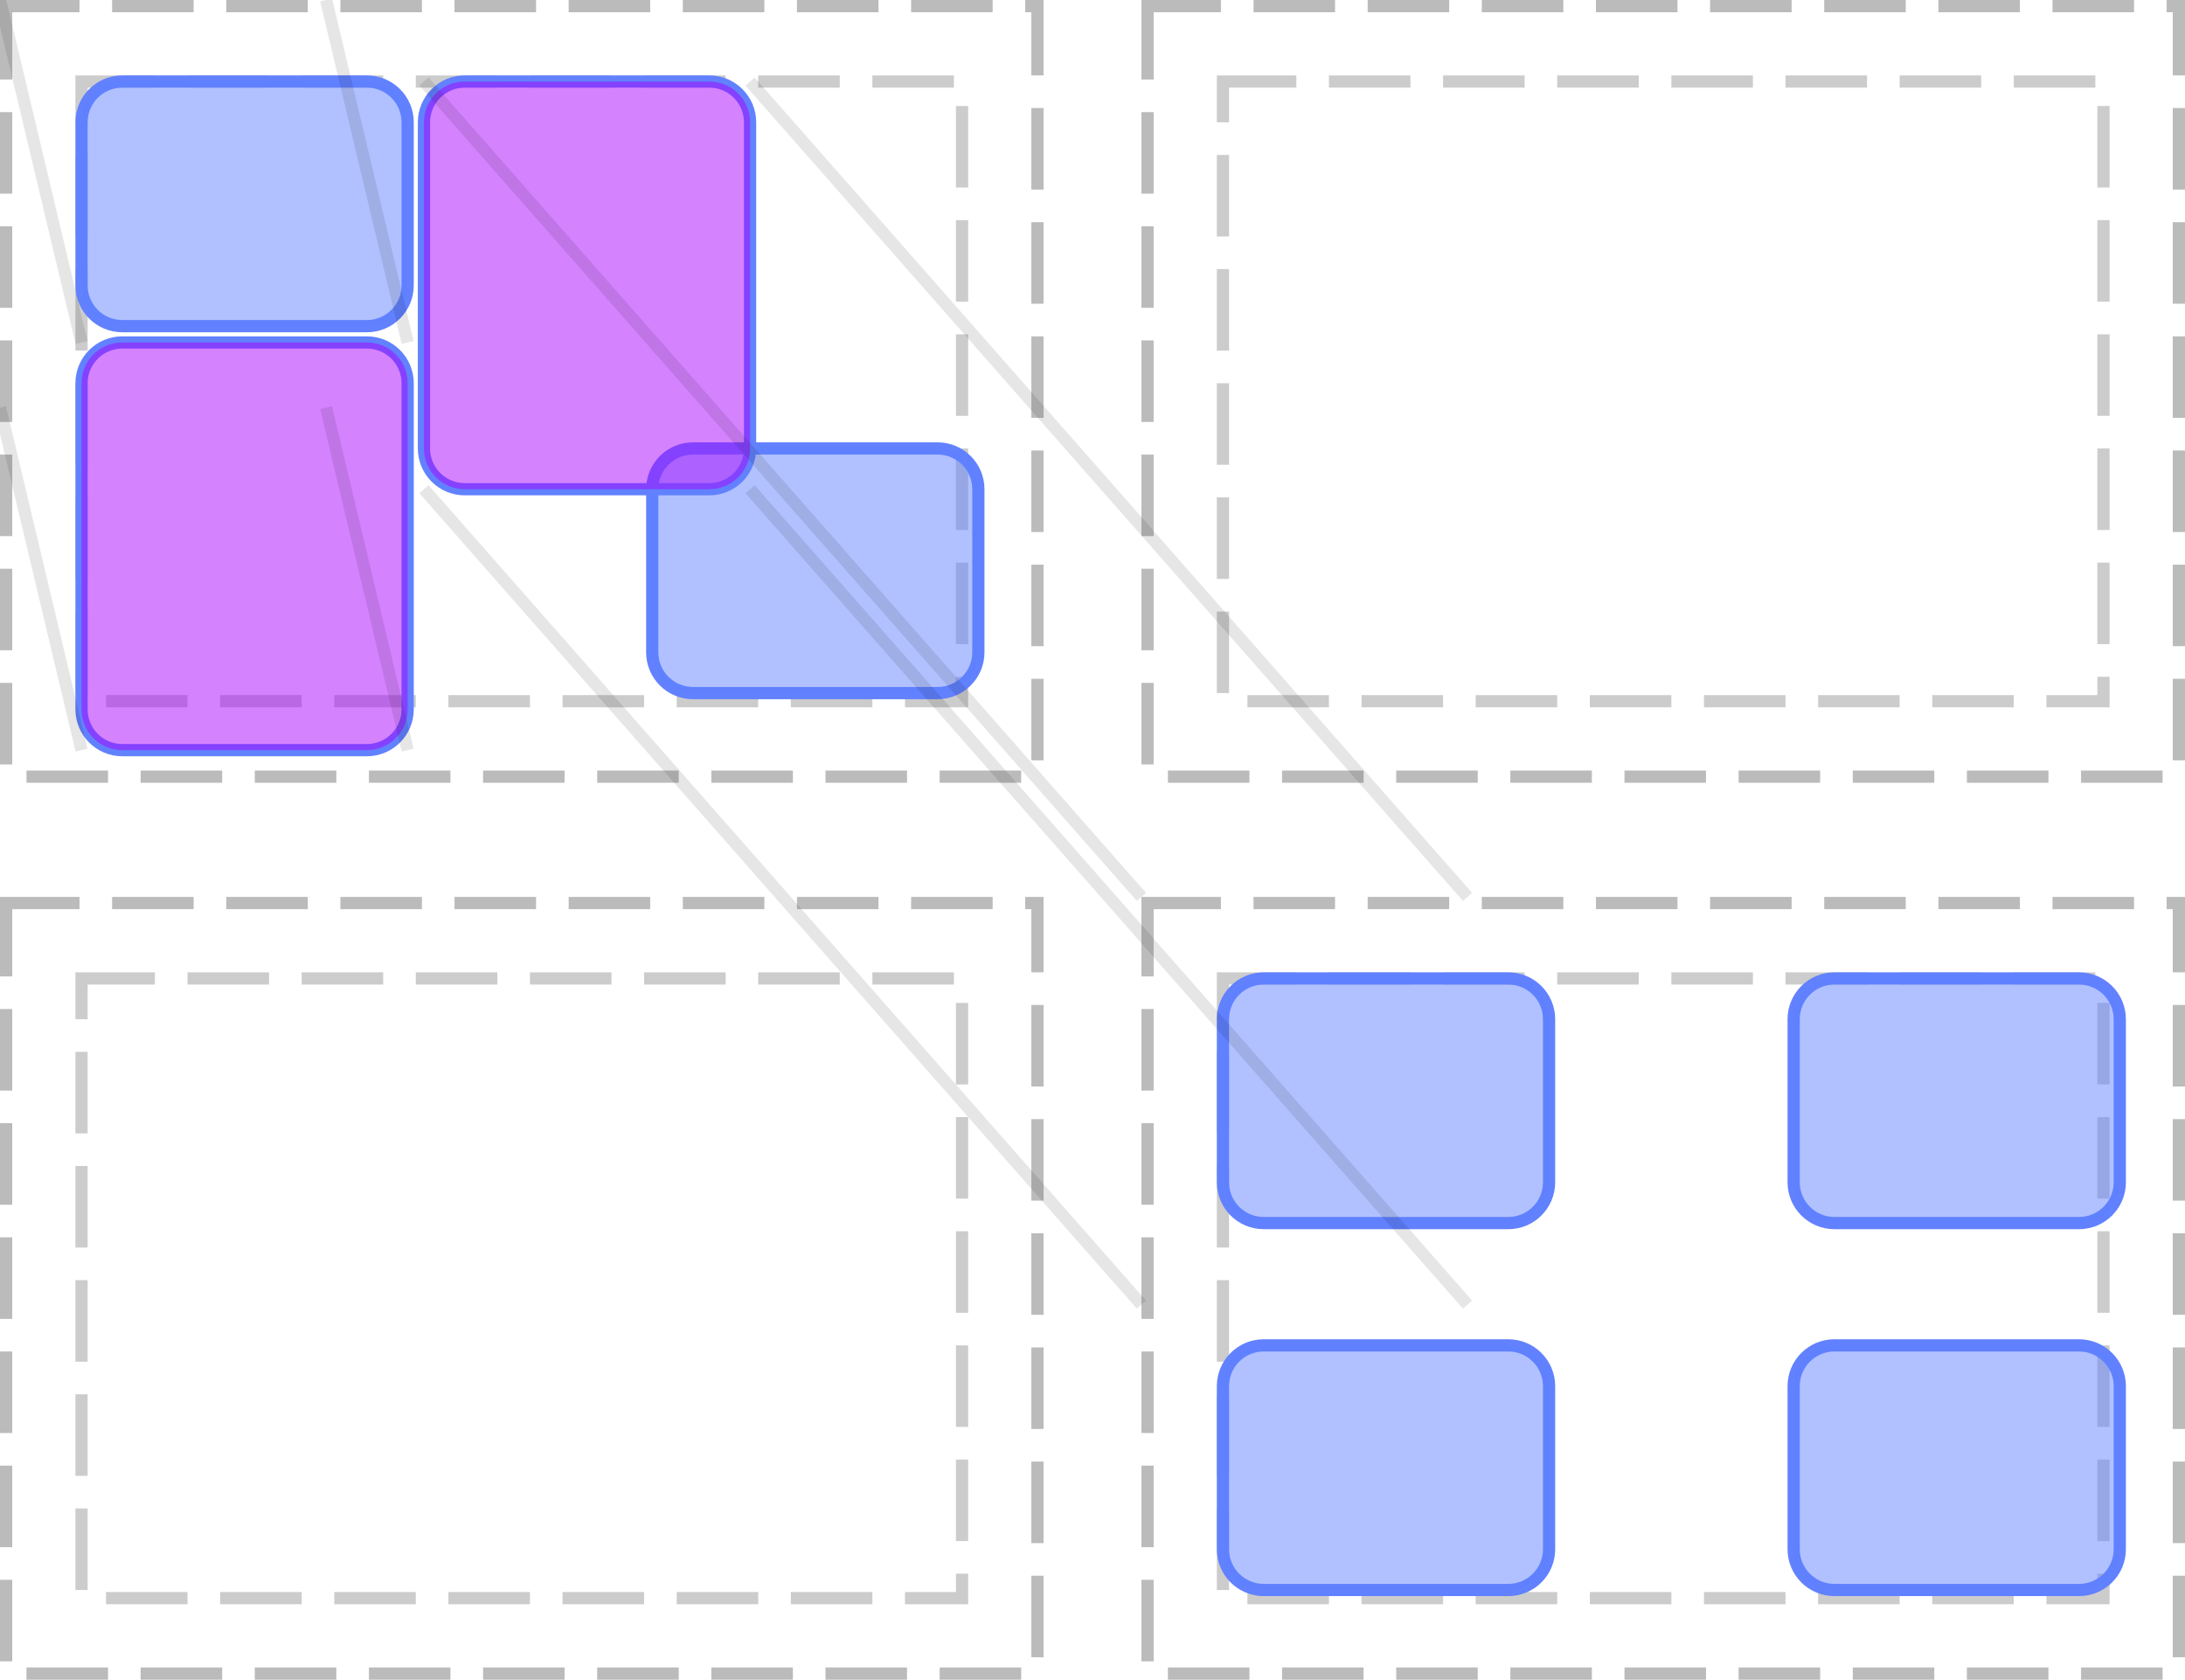
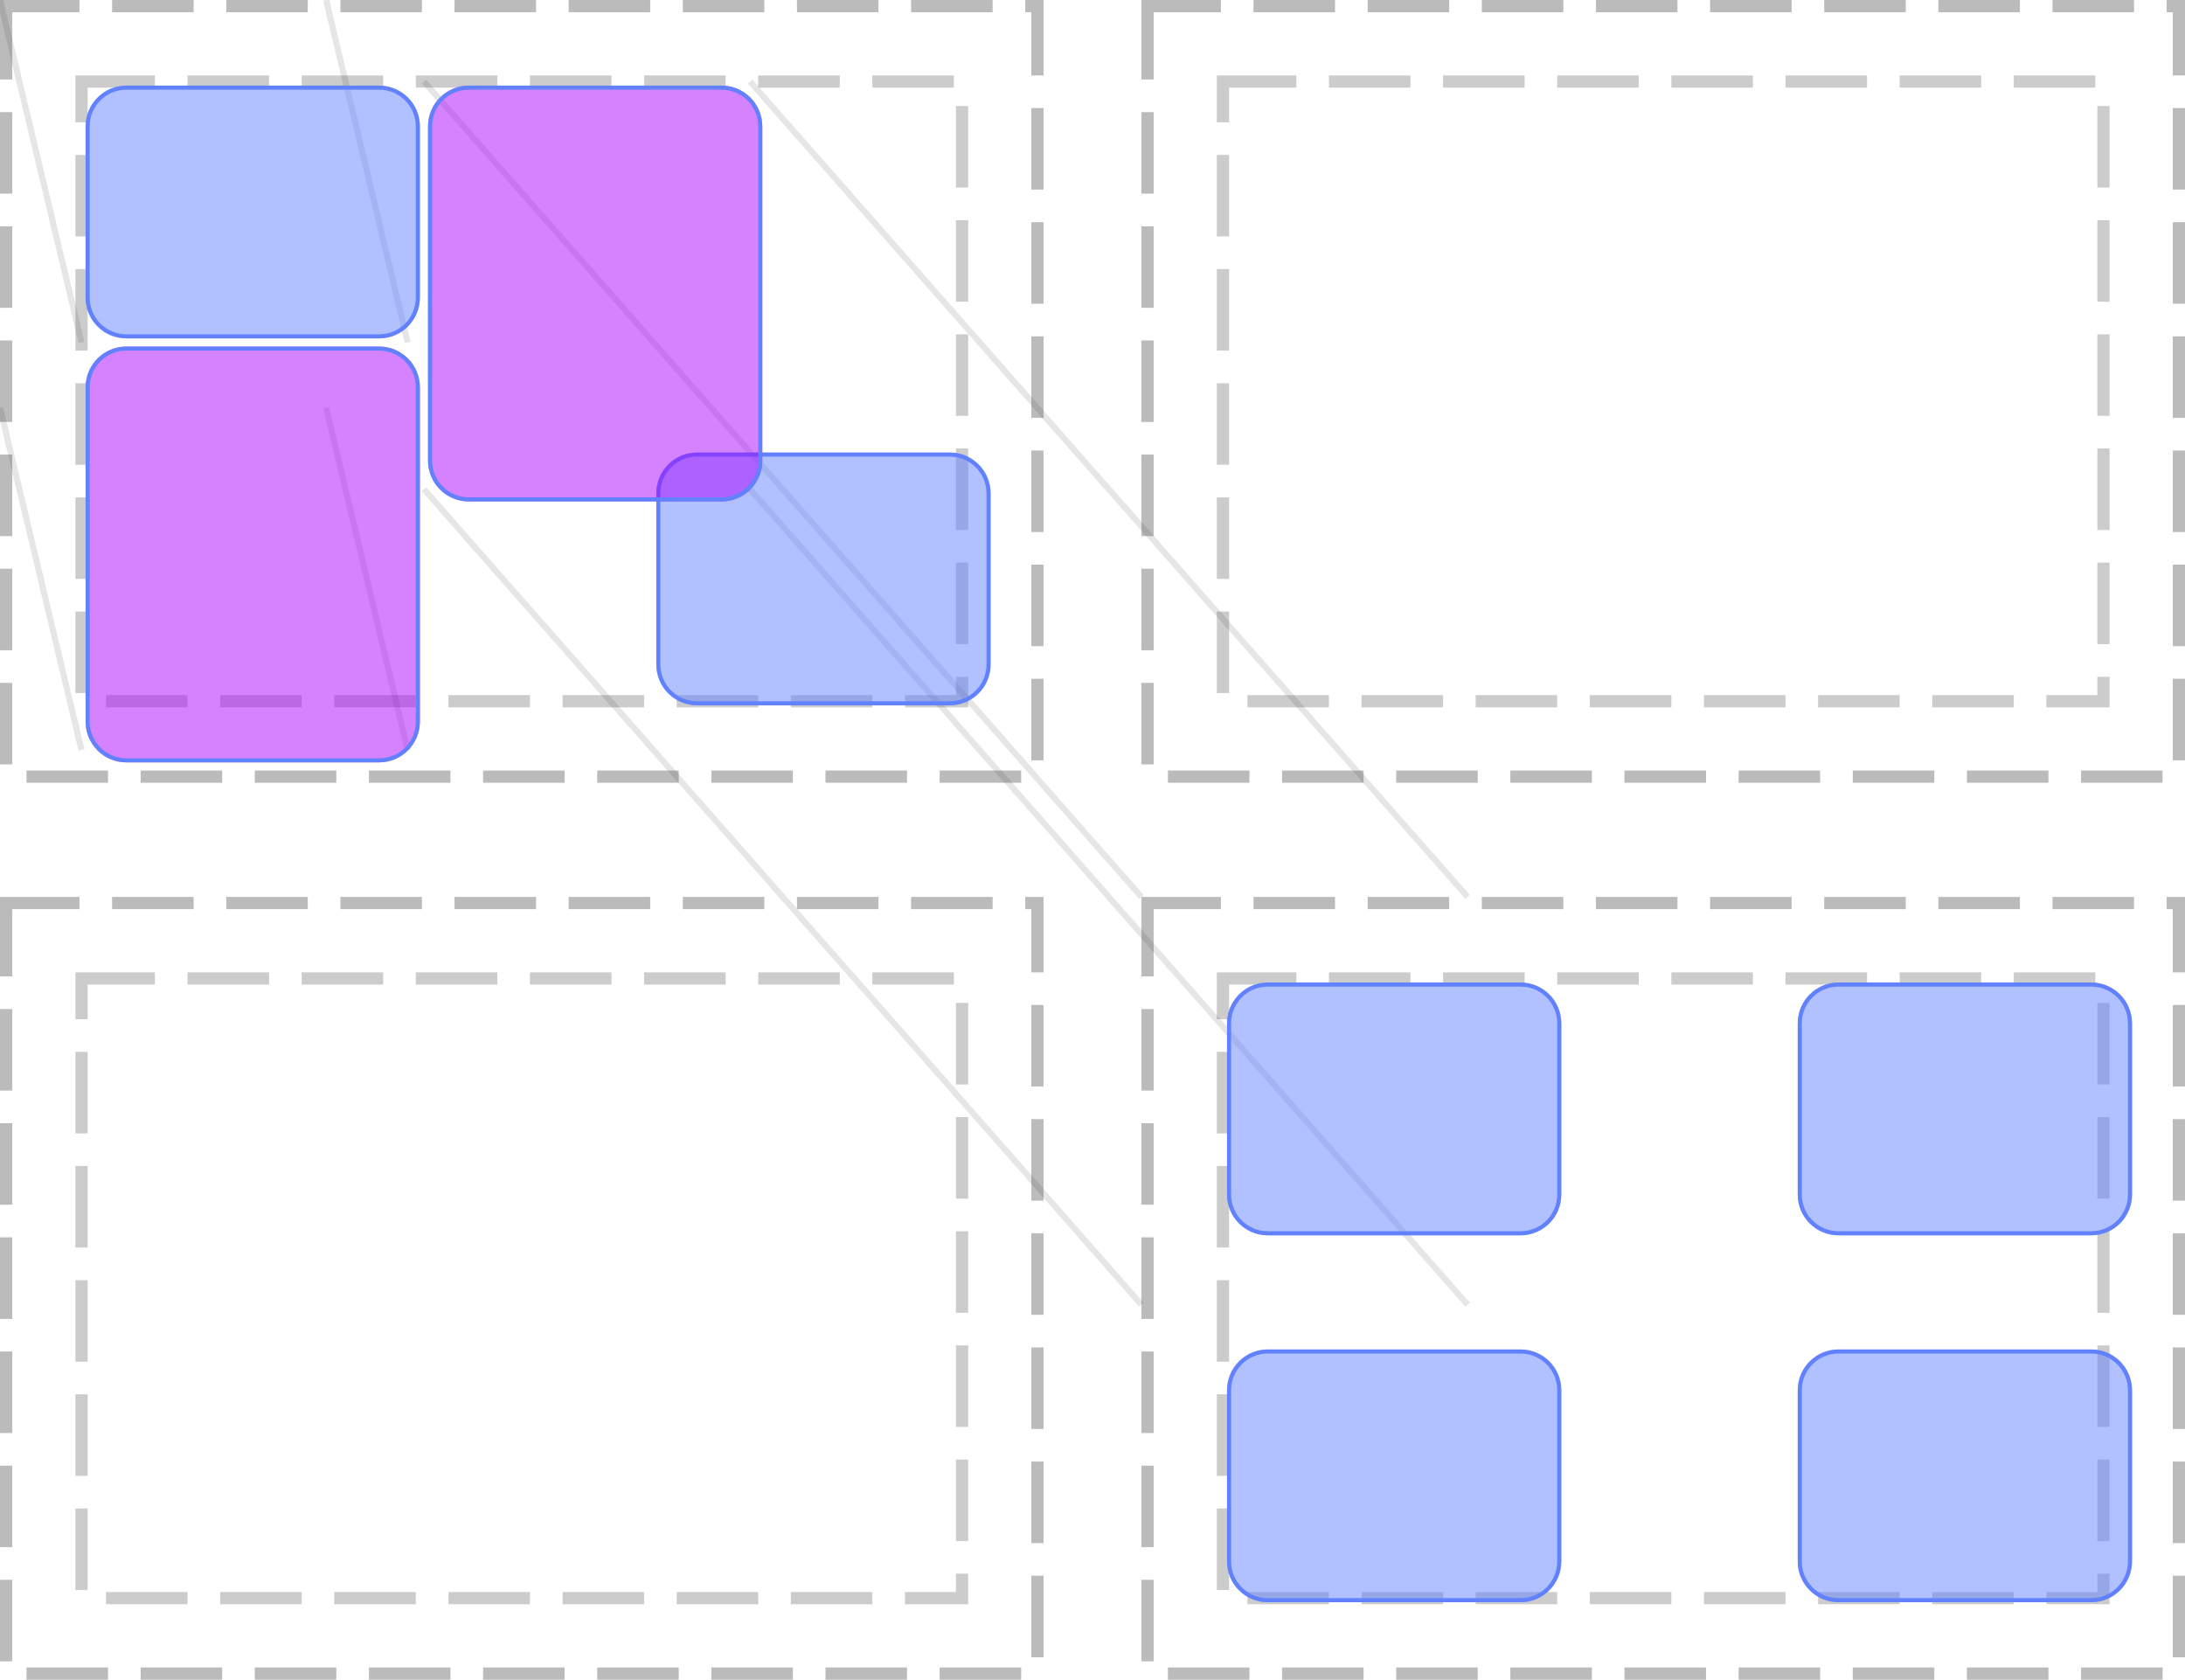
<svg xmlns="http://www.w3.org/2000/svg" width="268pt" height="206pt" viewBox="0 0 268 206" version="1.1">
+   <defs>
+     <clipPath id="clip1">
+       <path d="M 10 10 L 52 10 L 52 42 L 10 42 Z M 10 10 " />
+     </clipPath>
+     <clipPath id="clip2">
+       <path d="M 10.5 15.5 C 10.5 12.738 12.738 10.5 15.5 10.5 L 46.5 10.5 C 49.262 10.5 51.5 12.738 51.5 15.5 L 51.5 36.5 C 51.5 39.262 49.262 41.5 46.5 41.5 L 15.5 41.5 C 12.738 41.5 10.5 39.262 10.5 36.5 Z M 10.5 15.5 " />
+     </clipPath>
+     <clipPath id="clip3">
+       <path d="M 80 55 L 122 55 L 122 87 L 80 87 Z M 80 55 " />
+     </clipPath>
+     <clipPath id="clip4">
+       <path d="M 80.5 60.5 C 80.5 57.738 82.738 55.5 85.5 55.5 L 116.5 55.5 C 119.262 55.5 121.5 57.738 121.5 60.5 L 121.5 81.5 C 121.5 84.262 119.262 86.5 116.5 86.5 L 85.5 86.5 C 82.738 86.5 80.5 84.262 80.5 81.5 Z M 80.5 60.5 " />
+     </clipPath>
+     <clipPath id="clip5">
+       <path d="M 10 42 L 52 42 L 52 94 L 10 94 Z M 10 42 " />
+     </clipPath>
+     <clipPath id="clip6">
+       <path d="M 10.5 47.5 C 10.5 44.738 12.738 42.5 15.5 42.5 L 46.5 42.5 C 49.262 42.5 51.5 44.738 51.5 47.5 L 51.5 88.5 C 51.5 91.262 49.262 93.5 46.5 93.5 L 15.5 93.5 C 12.738 93.5 10.5 91.262 10.5 88.5 Z M 10.5 47.5 " />
+     </clipPath>
+     <clipPath id="clip7">
+       <path d="M 150 120 L 192 120 L 192 152 L 150 152 Z M 150 120 " />
+     </clipPath>
+     <clipPath id="clip8">
+       <path d="M 150.5 125.5 C 150.5 122.738 152.738 120.5 155.5 120.5 L 186.5 120.5 C 189.262 120.5 191.5 122.738 191.5 125.5 L 191.5 146.5 C 191.5 149.262 189.262 151.5 186.5 151.5 L 155.5 151.5 C 152.738 151.5 150.5 149.262 150.5 146.5 Z M 150.5 125.5 " />
+     </clipPath>
+     <clipPath id="clip9">
+       <path d="M 220 120 L 262 120 L 262 152 L 220 152 Z M 220 120 " />
+     </clipPath>
+     <clipPath id="clip10">
+       <path d="M 220.5 125.5 C 220.5 122.738 222.738 120.5 225.5 120.5 L 256.5 120.5 C 259.262 120.5 261.5 122.738 261.5 125.5 L 261.5 146.5 C 261.5 149.262 259.262 151.5 256.5 151.5 L 225.5 151.5 C 222.738 151.5 220.5 149.262 220.5 146.5 Z M 220.5 125.5 " />
+     </clipPath>
+     <clipPath id="clip11">
+       <path d="M 150 165 L 192 165 L 192 197 L 150 197 Z M 150 165 " />
+     </clipPath>
+     <clipPath id="clip12">
+       <path d="M 150.5 170.5 C 150.5 167.738 152.738 165.5 155.5 165.5 L 186.5 165.5 C 189.262 165.5 191.5 167.738 191.5 170.5 L 191.5 191.5 C 191.5 194.262 189.262 196.5 186.5 196.5 L 155.5 196.5 C 152.738 196.5 150.5 194.262 150.5 191.5 Z M 150.5 170.5 " />
+     </clipPath>
+     <clipPath id="clip13">
+       <path d="M 220 165 L 262 165 L 262 197 L 220 197 Z M 220 165 " />
+     </clipPath>
+     <clipPath id="clip14">
+       <path d="M 220.5 170.5 C 220.5 167.738 222.738 165.5 225.5 165.5 L 256.5 165.5 C 259.262 165.5 261.5 167.738 261.5 170.5 L 261.5 191.5 C 261.5 194.262 259.262 196.5 256.5 196.5 L 225.5 196.5 C 222.738 196.5 220.5 194.262 220.5 191.5 Z M 220.5 170.5 " />
+     </clipPath>
+     <clipPath id="clip15">
+       <path d="M 52 10 L 94 10 L 94 62 L 52 62 Z M 52 10 " />
+     </clipPath>
+     <clipPath id="clip16">
+       <path d="M 52.5 15.5 C 52.5 12.738 54.738 10.5 57.5 10.5 L 88.5 10.5 C 91.262 10.5 93.5 12.738 93.5 15.5 L 93.5 56.5 C 93.5 59.262 91.262 61.5 88.5 61.5 L 57.5 61.5 C 54.738 61.5 52.5 59.262 52.5 56.5 Z M 52.5 15.5 " />
+     </clipPath>
+   </defs>
  <g id="surface2">
    <path style="fill:none;stroke-width:1.5;stroke-linecap:butt;stroke-linejoin:miter;stroke:rgb(0%,0%,0%);stroke-opacity:0.267;stroke-dasharray:10,4;stroke-dashoffset:1;stroke-miterlimit:10;" d="M 0.75 0.75 L 127.25 0.75 L 127.25 95.25 L 0.75 95.25 Z M 0.75 0.75 " />
    <path style="fill:none;stroke-width:1.5;stroke-linecap:butt;stroke-linejoin:miter;stroke:rgb(0%,0%,0%);stroke-opacity:0.2;stroke-dasharray:10,4;stroke-dashoffset:1;stroke-miterlimit:10;" d="M 10 10 L 118 10 L 118 86 L 10 86 Z M 10 10 " />
    <path style="fill:none;stroke-width:1.5;stroke-linecap:butt;stroke-linejoin:miter;stroke:rgb(0%,0%,0%);stroke-opacity:0.267;stroke-dasharray:10,4;stroke-dashoffset:1;stroke-miterlimit:10;" d="M 140.75 0.75 L 267.25 0.75 L 267.25 95.25 L 140.75 95.25 Z M 140.75 0.75 " />
    <path style="fill:none;stroke-width:1.5;stroke-linecap:butt;stroke-linejoin:miter;stroke:rgb(0%,0%,0%);stroke-opacity:0.2;stroke-dasharray:10,4;stroke-dashoffset:1;stroke-miterlimit:10;" d="M 150 10 L 258 10 L 258 86 L 150 86 Z M 150 10 " />
    <path style="fill:none;stroke-width:1.5;stroke-linecap:butt;stroke-linejoin:miter;stroke:rgb(0%,0%,0%);stroke-opacity:0.267;stroke-dasharray:10,4;stroke-dashoffset:1;stroke-miterlimit:10;" d="M 0.75 110.75 L 127.25 110.75 L 127.25 205.25 L 0.75 205.25 Z M 0.75 110.75 " />
    <path style="fill:none;stroke-width:1.5;stroke-linecap:butt;stroke-linejoin:miter;stroke:rgb(0%,0%,0%);stroke-opacity:0.2;stroke-dasharray:10,4;stroke-dashoffset:1;stroke-miterlimit:10;" d="M 10 120 L 118 120 L 118 196 L 10 196 Z M 10 120 " />
    <path style="fill:none;stroke-width:1.5;stroke-linecap:butt;stroke-linejoin:miter;stroke:rgb(0%,0%,0%);stroke-opacity:0.267;stroke-dasharray:10,4;stroke-dashoffset:1;stroke-miterlimit:10;" d="M 140.75 110.75 L 267.25 110.75 L 267.25 205.25 L 140.75 205.25 Z M 140.75 110.75 " />
    <path style="fill:none;stroke-width:1.5;stroke-linecap:butt;stroke-linejoin:miter;stroke:rgb(0%,0%,0%);stroke-opacity:0.2;stroke-dasharray:10,4;stroke-dashoffset:1;stroke-miterlimit:10;" d="M 150 120 L 258 120 L 258 196 L 150 196 Z M 150 120 " />
-     <path style="fill:none;stroke-width:1.5;stroke-linecap:butt;stroke-linejoin:miter;stroke:rgb(38.039%,50.588%,100%);stroke-opacity:1;stroke-miterlimit:10;" d="M 0 5 C 0 2.238 2.238 0 5 0 L 35 0 C 37.762 0 40 2.238 40 5 L 40 25 C 40 27.762 37.762 30 35 30 L 5 30 C 2.238 30 0 27.762 0 25 Z M 0 5 " transform="matrix(1,0,0,1,10,10)" />
-     <path style=" stroke:none;fill-rule:nonzero;fill:rgb(38.039%,50.588%,100%);fill-opacity:0.49;" d="M 10 15 C 10 12.238 12.238 10 15 10 L 45 10 C 47.762 10 50 12.238 50 15 L 50 35 C 50 37.762 47.762 40 45 40 L 15 40 C 12.238 40 10 37.762 10 35 Z M 10 15 " />
-     <path style="fill:none;stroke-width:1.5;stroke-linecap:butt;stroke-linejoin:miter;stroke:rgb(38.039%,50.588%,100%);stroke-opacity:1;stroke-miterlimit:10;" d="M 0 5 C 0 2.238 2.238 0 5 0 L 35 0 C 37.762 0 40 2.238 40 5 L 40 25 C 40 27.762 37.762 30 35 30 L 5 30 C 2.238 30 0 27.762 0 25 Z M 0 5 " transform="matrix(1,0,0,1,80,55)" />
-     <path style=" stroke:none;fill-rule:nonzero;fill:rgb(38.039%,50.588%,100%);fill-opacity:0.49;" d="M 80 60 C 80 57.238 82.238 55 85 55 L 115 55 C 117.762 55 120 57.238 120 60 L 120 80 C 120 82.762 117.762 85 115 85 L 85 85 C 82.238 85 80 82.762 80 80 Z M 80 60 " />
-     <path style="fill:none;stroke-width:1.5;stroke-linecap:butt;stroke-linejoin:miter;stroke:rgb(38.039%,50.588%,100%);stroke-opacity:1;stroke-miterlimit:10;" d="M 0 5 C 0 2.238 2.238 0 5 0 L 35 0 C 37.762 0 40 2.238 40 5 L 40 45 C 40 47.762 37.762 50 35 50 L 5 50 C 2.238 50 0 47.762 0 45 Z M 0 5 " transform="matrix(1,0,0,1,10,42)" />
-     <path style=" stroke:none;fill-rule:nonzero;fill:rgb(66.667%,0%,100%);fill-opacity:0.49;" d="M 10 47 C 10 44.238 12.238 42 15 42 L 45 42 C 47.762 42 50 44.238 50 47 L 50 87 C 50 89.762 47.762 92 45 92 L 15 92 C 12.238 92 10 89.762 10 87 Z M 10 47 " />
-     <path style="fill:none;stroke-width:1.5;stroke-linecap:butt;stroke-linejoin:miter;stroke:rgb(0%,0%,0%);stroke-opacity:0.1;stroke-miterlimit:10;" d="M 0 0 L 10 42 " />
-     <path style="fill:none;stroke-width:1.5;stroke-linecap:butt;stroke-linejoin:miter;stroke:rgb(0%,0%,0%);stroke-opacity:0.1;stroke-miterlimit:10;" d="M 40 0 L 50 42 M 0 50 L 10 92 " />
-     <path style="fill:none;stroke-width:1.5;stroke-linecap:butt;stroke-linejoin:miter;stroke:rgb(0%,0%,0%);stroke-opacity:0.1;stroke-miterlimit:10;" d="M 40 50 L 50 92 " />
-     <path style="fill:none;stroke-width:1.5;stroke-linecap:butt;stroke-linejoin:miter;stroke:rgb(38.039%,50.588%,100%);stroke-opacity:1;stroke-miterlimit:10;" d="M 0 5 C 0 2.238 2.238 0 5 0 L 35 0 C 37.762 0 40 2.238 40 5 L 40 25 C 40 27.762 37.762 30 35 30 L 5 30 C 2.238 30 0 27.762 0 25 Z M 0 5 " transform="matrix(1,0,0,1,150,120)" />
-     <path style=" stroke:none;fill-rule:nonzero;fill:rgb(38.039%,50.588%,100%);fill-opacity:0.49;" d="M 150 125 C 150 122.238 152.238 120 155 120 L 185 120 C 187.762 120 190 122.238 190 125 L 190 145 C 190 147.762 187.762 150 185 150 L 155 150 C 152.238 150 150 147.762 150 145 Z M 150 125 " />
-     <path style="fill:none;stroke-width:1.5;stroke-linecap:butt;stroke-linejoin:miter;stroke:rgb(38.039%,50.588%,100%);stroke-opacity:1;stroke-miterlimit:10;" d="M 0 5 C 0 2.238 2.238 0 5 0 L 35 0 C 37.762 0 40 2.238 40 5 L 40 25 C 40 27.762 37.762 30 35 30 L 5 30 C 2.238 30 0 27.762 0 25 Z M 0 5 " transform="matrix(1,0,0,1,220,120)" />
-     <path style=" stroke:none;fill-rule:nonzero;fill:rgb(38.039%,50.588%,100%);fill-opacity:0.49;" d="M 220 125 C 220 122.238 222.238 120 225 120 L 255 120 C 257.762 120 260 122.238 260 125 L 260 145 C 260 147.762 257.762 150 255 150 L 225 150 C 222.238 150 220 147.762 220 145 Z M 220 125 " />
-     <path style="fill:none;stroke-width:1.5;stroke-linecap:butt;stroke-linejoin:miter;stroke:rgb(38.039%,50.588%,100%);stroke-opacity:1;stroke-miterlimit:10;" d="M 0 5 C 0 2.238 2.238 0 5 0 L 35 0 C 37.762 0 40 2.238 40 5 L 40 25 C 40 27.762 37.762 30 35 30 L 5 30 C 2.238 30 0 27.762 0 25 Z M 0 5 " transform="matrix(1,0,0,1,150,165)" />
-     <path style=" stroke:none;fill-rule:nonzero;fill:rgb(38.039%,50.588%,100%);fill-opacity:0.49;" d="M 150 170 C 150 167.238 152.238 165 155 165 L 185 165 C 187.762 165 190 167.238 190 170 L 190 190 C 190 192.762 187.762 195 185 195 L 155 195 C 152.238 195 150 192.762 150 190 Z M 150 170 " />
-     <path style="fill:none;stroke-width:1.5;stroke-linecap:butt;stroke-linejoin:miter;stroke:rgb(38.039%,50.588%,100%);stroke-opacity:1;stroke-miterlimit:10;" d="M 0 5 C 0 2.238 2.238 0 5 0 L 35 0 C 37.762 0 40 2.238 40 5 L 40 25 C 40 27.762 37.762 30 35 30 L 5 30 C 2.238 30 0 27.762 0 25 Z M 0 5 " transform="matrix(1,0,0,1,220,165)" />
-     <path style=" stroke:none;fill-rule:nonzero;fill:rgb(38.039%,50.588%,100%);fill-opacity:0.49;" d="M 220 170 C 220 167.238 222.238 165 225 165 L 255 165 C 257.762 165 260 167.238 260 170 L 260 190 C 260 192.762 257.762 195 255 195 L 225 195 C 222.238 195 220 192.762 220 190 Z M 220 170 " />
-     <path style="fill:none;stroke-width:1.5;stroke-linecap:butt;stroke-linejoin:miter;stroke:rgb(38.039%,50.588%,100%);stroke-opacity:1;stroke-miterlimit:10;" d="M 0 5 C 0 2.238 2.238 0 5 0 L 35 0 C 37.762 0 40 2.238 40 5 L 40 45 C 40 47.762 37.762 50 35 50 L 5 50 C 2.238 50 0 47.762 0 45 Z M 0 5 " transform="matrix(1,0,0,1,52,10)" />
-     <path style=" stroke:none;fill-rule:nonzero;fill:rgb(66.667%,0%,100%);fill-opacity:0.49;" d="M 52 15 C 52 12.238 54.238 10 57 10 L 87 10 C 89.762 10 92 12.238 92 15 L 92 55 C 92 57.762 89.762 60 87 60 L 57 60 C 54.238 60 52 57.762 52 55 Z M 52 15 " />
-     <path style="fill:none;stroke-width:1.5;stroke-linecap:butt;stroke-linejoin:miter;stroke:rgb(0%,0%,0%);stroke-opacity:0.1;stroke-miterlimit:10;" d="M 140 110 L 52 10 " />
-     <path style="fill:none;stroke-width:1.5;stroke-linecap:butt;stroke-linejoin:miter;stroke:rgb(0%,0%,0%);stroke-opacity:0.1;stroke-miterlimit:10;" d="M 180 110 L 92 10 M 140 160 L 52 60 " />
-     <path style="fill:none;stroke-width:1.5;stroke-linecap:butt;stroke-linejoin:miter;stroke:rgb(0%,0%,0%);stroke-opacity:0.1;stroke-miterlimit:10;" d="M 180 160 L 92 60 " />
+     <path style="fill:none;stroke-width:0.75;stroke-linecap:butt;stroke-linejoin:miter;stroke:rgb(0%,0%,0%);stroke-opacity:0.1;stroke-miterlimit:10;" d="M 0 0 L 10 42 " />
+     <path style="fill:none;stroke-width:0.75;stroke-linecap:butt;stroke-linejoin:miter;stroke:rgb(0%,0%,0%);stroke-opacity:0.1;stroke-miterlimit:10;" d="M 40 0 L 50 42 M 0 50 L 10 92 " />
+     <path style="fill:none;stroke-width:0.75;stroke-linecap:butt;stroke-linejoin:miter;stroke:rgb(0%,0%,0%);stroke-opacity:0.1;stroke-miterlimit:10;" d="M 40 50 L 50 92 " />
+     <path style="fill:none;stroke-width:0.75;stroke-linecap:butt;stroke-linejoin:miter;stroke:rgb(0%,0%,0%);stroke-opacity:0.1;stroke-miterlimit:10;" d="M 140 110 L 52 10 " />
+     <path style="fill:none;stroke-width:0.75;stroke-linecap:butt;stroke-linejoin:miter;stroke:rgb(0%,0%,0%);stroke-opacity:0.1;stroke-miterlimit:10;" d="M 180 110 L 92 10 M 140 160 L 52 60 " />
+     <path style="fill:none;stroke-width:0.75;stroke-linecap:butt;stroke-linejoin:miter;stroke:rgb(0%,0%,0%);stroke-opacity:0.1;stroke-miterlimit:10;" d="M 180 160 L 92 60 " />
+     <g clip-path="url(#clip1)" clip-rule="nonzero">
+       <g clip-path="url(#clip2)" clip-rule="nonzero">
+         <rect x="0" y="0" width="268" height="206" style="fill:rgb(38.039%,50.588%,100%);fill-opacity:0.49;stroke:none;" />
+         <path style="fill:none;stroke-width:1;stroke-linecap:butt;stroke-linejoin:miter;stroke:rgb(38.039%,50.588%,100%);stroke-opacity:1;stroke-miterlimit:10;" d="M 0.5 5.5 C 0.5 2.738 2.738 0.5 5.5 0.5 L 36.5 0.5 C 39.262 0.5 41.5 2.738 41.5 5.5 L 41.5 26.5 C 41.5 29.262 39.262 31.5 36.5 31.5 L 5.5 31.5 C 2.738 31.5 0.5 29.262 0.5 26.5 Z M 0.5 5.5 " transform="matrix(1,0,0,1,10,10)" />
+       </g>
+     </g>
+     <g clip-path="url(#clip3)" clip-rule="nonzero">
+       <g clip-path="url(#clip4)" clip-rule="nonzero">
+         <rect x="0" y="0" width="268" height="206" style="fill:rgb(38.039%,50.588%,100%);fill-opacity:0.49;stroke:none;" />
+         <path style="fill:none;stroke-width:1;stroke-linecap:butt;stroke-linejoin:miter;stroke:rgb(38.039%,50.588%,100%);stroke-opacity:1;stroke-miterlimit:10;" d="M 0.5 5.5 C 0.5 2.738 2.738 0.5 5.5 0.5 L 36.5 0.5 C 39.262 0.5 41.5 2.738 41.5 5.5 L 41.5 26.5 C 41.5 29.262 39.262 31.5 36.5 31.5 L 5.5 31.5 C 2.738 31.5 0.5 29.262 0.5 26.5 Z M 0.5 5.5 " transform="matrix(1,0,0,1,80,55)" />
+       </g>
+     </g>
+     <g clip-path="url(#clip5)" clip-rule="nonzero">
+       <g clip-path="url(#clip6)" clip-rule="nonzero">
+         <rect x="0" y="0" width="268" height="206" style="fill:rgb(66.667%,0%,100%);fill-opacity:0.49;stroke:none;" />
+         <path style="fill:none;stroke-width:1;stroke-linecap:butt;stroke-linejoin:miter;stroke:rgb(38.039%,50.588%,100%);stroke-opacity:1;stroke-miterlimit:10;" d="M 0.5 5.5 C 0.5 2.738 2.738 0.5 5.5 0.5 L 36.5 0.5 C 39.262 0.5 41.5 2.738 41.5 5.5 L 41.5 46.5 C 41.5 49.262 39.262 51.5 36.5 51.5 L 5.5 51.5 C 2.738 51.5 0.5 49.262 0.5 46.5 Z M 0.5 5.5 " transform="matrix(1,0,0,1,10,42)" />
+       </g>
+     </g>
+     <g clip-path="url(#clip7)" clip-rule="nonzero">
+       <g clip-path="url(#clip8)" clip-rule="nonzero">
+         <rect x="0" y="0" width="268" height="206" style="fill:rgb(38.039%,50.588%,100%);fill-opacity:0.49;stroke:none;" />
+         <path style="fill:none;stroke-width:1;stroke-linecap:butt;stroke-linejoin:miter;stroke:rgb(38.039%,50.588%,100%);stroke-opacity:1;stroke-miterlimit:10;" d="M 0.5 5.5 C 0.5 2.738 2.738 0.5 5.5 0.5 L 36.5 0.5 C 39.262 0.5 41.5 2.738 41.5 5.5 L 41.5 26.5 C 41.5 29.262 39.262 31.5 36.5 31.5 L 5.5 31.5 C 2.738 31.5 0.5 29.262 0.5 26.5 Z M 0.5 5.5 " transform="matrix(1,0,0,1,150,120)" />
+       </g>
+     </g>
+     <g clip-path="url(#clip9)" clip-rule="nonzero">
+       <g clip-path="url(#clip10)" clip-rule="nonzero">
+         <rect x="0" y="0" width="268" height="206" style="fill:rgb(38.039%,50.588%,100%);fill-opacity:0.49;stroke:none;" />
+         <path style="fill:none;stroke-width:1;stroke-linecap:butt;stroke-linejoin:miter;stroke:rgb(38.039%,50.588%,100%);stroke-opacity:1;stroke-miterlimit:10;" d="M 0.5 5.5 C 0.5 2.738 2.738 0.5 5.5 0.5 L 36.5 0.5 C 39.262 0.5 41.5 2.738 41.5 5.5 L 41.5 26.5 C 41.5 29.262 39.262 31.5 36.5 31.5 L 5.5 31.5 C 2.738 31.5 0.5 29.262 0.5 26.5 Z M 0.5 5.5 " transform="matrix(1,0,0,1,220,120)" />
+       </g>
+     </g>
+     <g clip-path="url(#clip11)" clip-rule="nonzero">
+       <g clip-path="url(#clip12)" clip-rule="nonzero">
+         <rect x="0" y="0" width="268" height="206" style="fill:rgb(38.039%,50.588%,100%);fill-opacity:0.49;stroke:none;" />
+         <path style="fill:none;stroke-width:1;stroke-linecap:butt;stroke-linejoin:miter;stroke:rgb(38.039%,50.588%,100%);stroke-opacity:1;stroke-miterlimit:10;" d="M 0.5 5.5 C 0.5 2.738 2.738 0.5 5.5 0.5 L 36.5 0.5 C 39.262 0.5 41.5 2.738 41.5 5.5 L 41.5 26.5 C 41.5 29.262 39.262 31.5 36.5 31.5 L 5.5 31.5 C 2.738 31.5 0.5 29.262 0.5 26.5 Z M 0.5 5.5 " transform="matrix(1,0,0,1,150,165)" />
+       </g>
+     </g>
+     <g clip-path="url(#clip13)" clip-rule="nonzero">
+       <g clip-path="url(#clip14)" clip-rule="nonzero">
+         <rect x="0" y="0" width="268" height="206" style="fill:rgb(38.039%,50.588%,100%);fill-opacity:0.49;stroke:none;" />
+         <path style="fill:none;stroke-width:1;stroke-linecap:butt;stroke-linejoin:miter;stroke:rgb(38.039%,50.588%,100%);stroke-opacity:1;stroke-miterlimit:10;" d="M 0.5 5.5 C 0.5 2.738 2.738 0.5 5.5 0.5 L 36.5 0.5 C 39.262 0.5 41.5 2.738 41.5 5.5 L 41.5 26.5 C 41.5 29.262 39.262 31.5 36.5 31.5 L 5.5 31.5 C 2.738 31.5 0.5 29.262 0.5 26.5 Z M 0.5 5.5 " transform="matrix(1,0,0,1,220,165)" />
+       </g>
+     </g>
+     <g clip-path="url(#clip15)" clip-rule="nonzero">
+       <g clip-path="url(#clip16)" clip-rule="nonzero">
+         <rect x="0" y="0" width="268" height="206" style="fill:rgb(66.667%,0%,100%);fill-opacity:0.49;stroke:none;" />
+         <path style="fill:none;stroke-width:1;stroke-linecap:butt;stroke-linejoin:miter;stroke:rgb(38.039%,50.588%,100%);stroke-opacity:1;stroke-miterlimit:10;" d="M 0.5 5.5 C 0.5 2.738 2.738 0.5 5.5 0.5 L 36.5 0.5 C 39.262 0.5 41.5 2.738 41.5 5.5 L 41.5 46.5 C 41.5 49.262 39.262 51.5 36.5 51.5 L 5.5 51.5 C 2.738 51.5 0.5 49.262 0.5 46.5 Z M 0.5 5.5 " transform="matrix(1,0,0,1,52,10)" />
+       </g>
+     </g>
  </g>
</svg>
